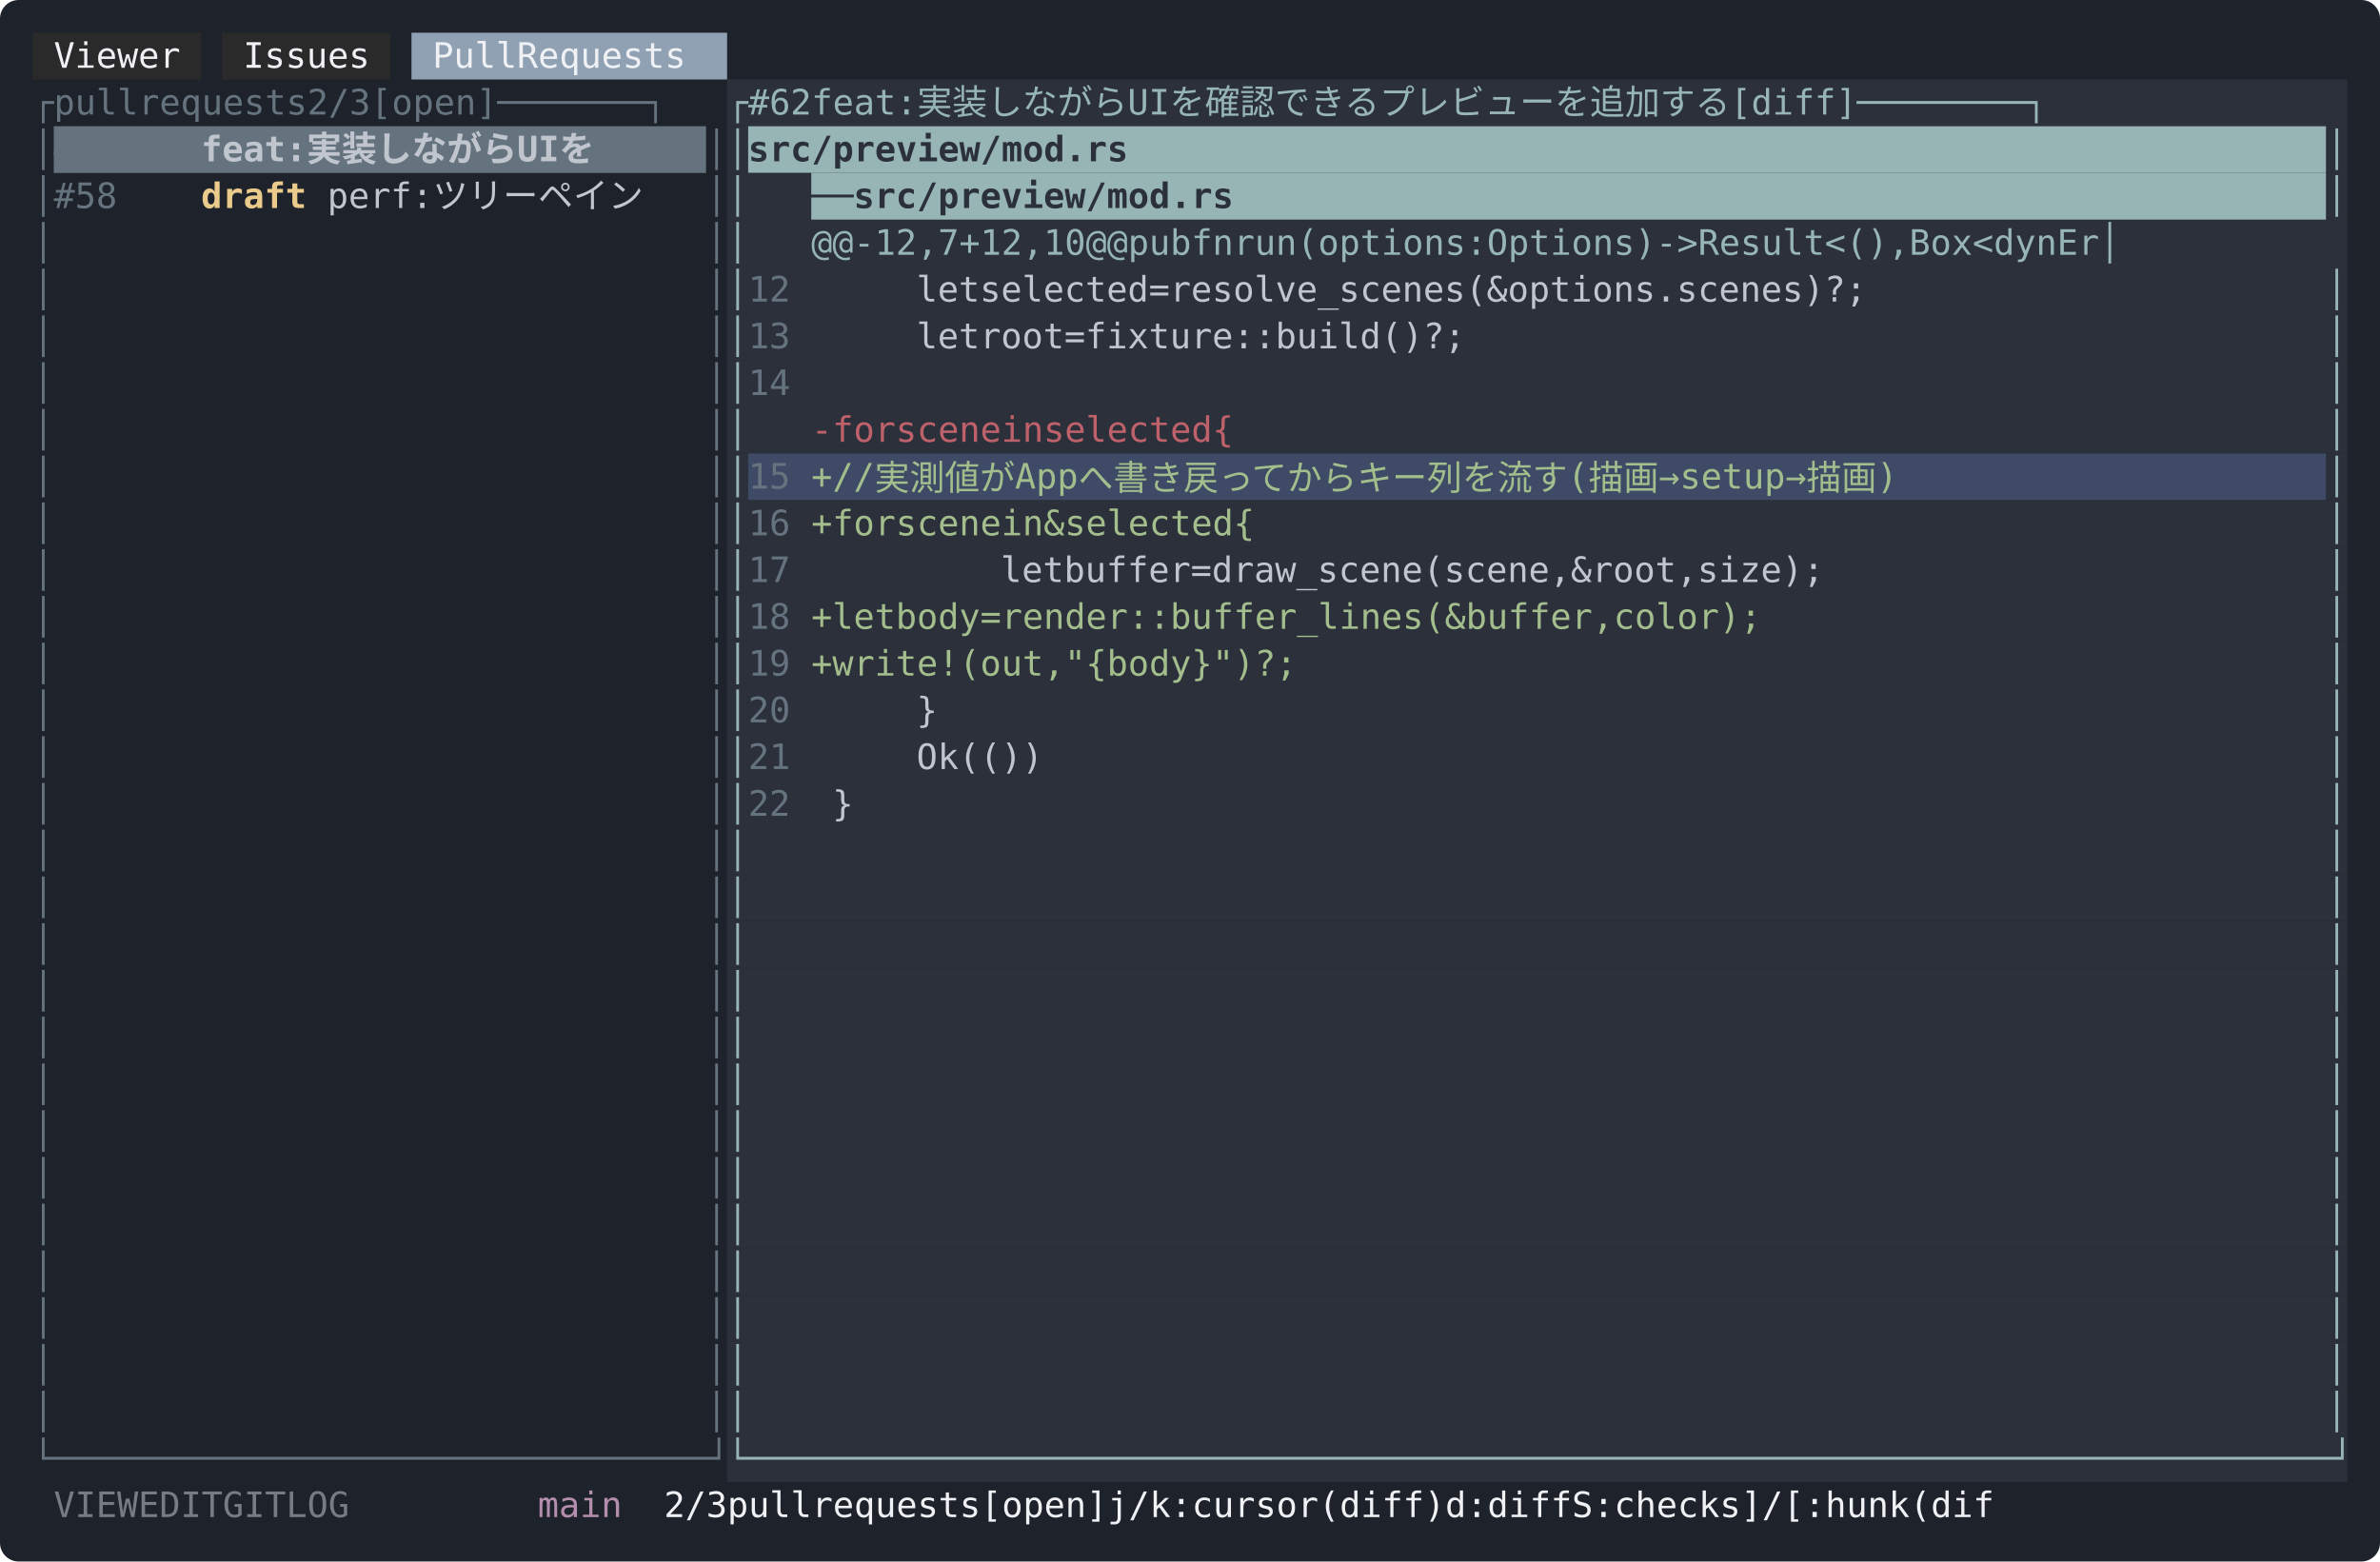
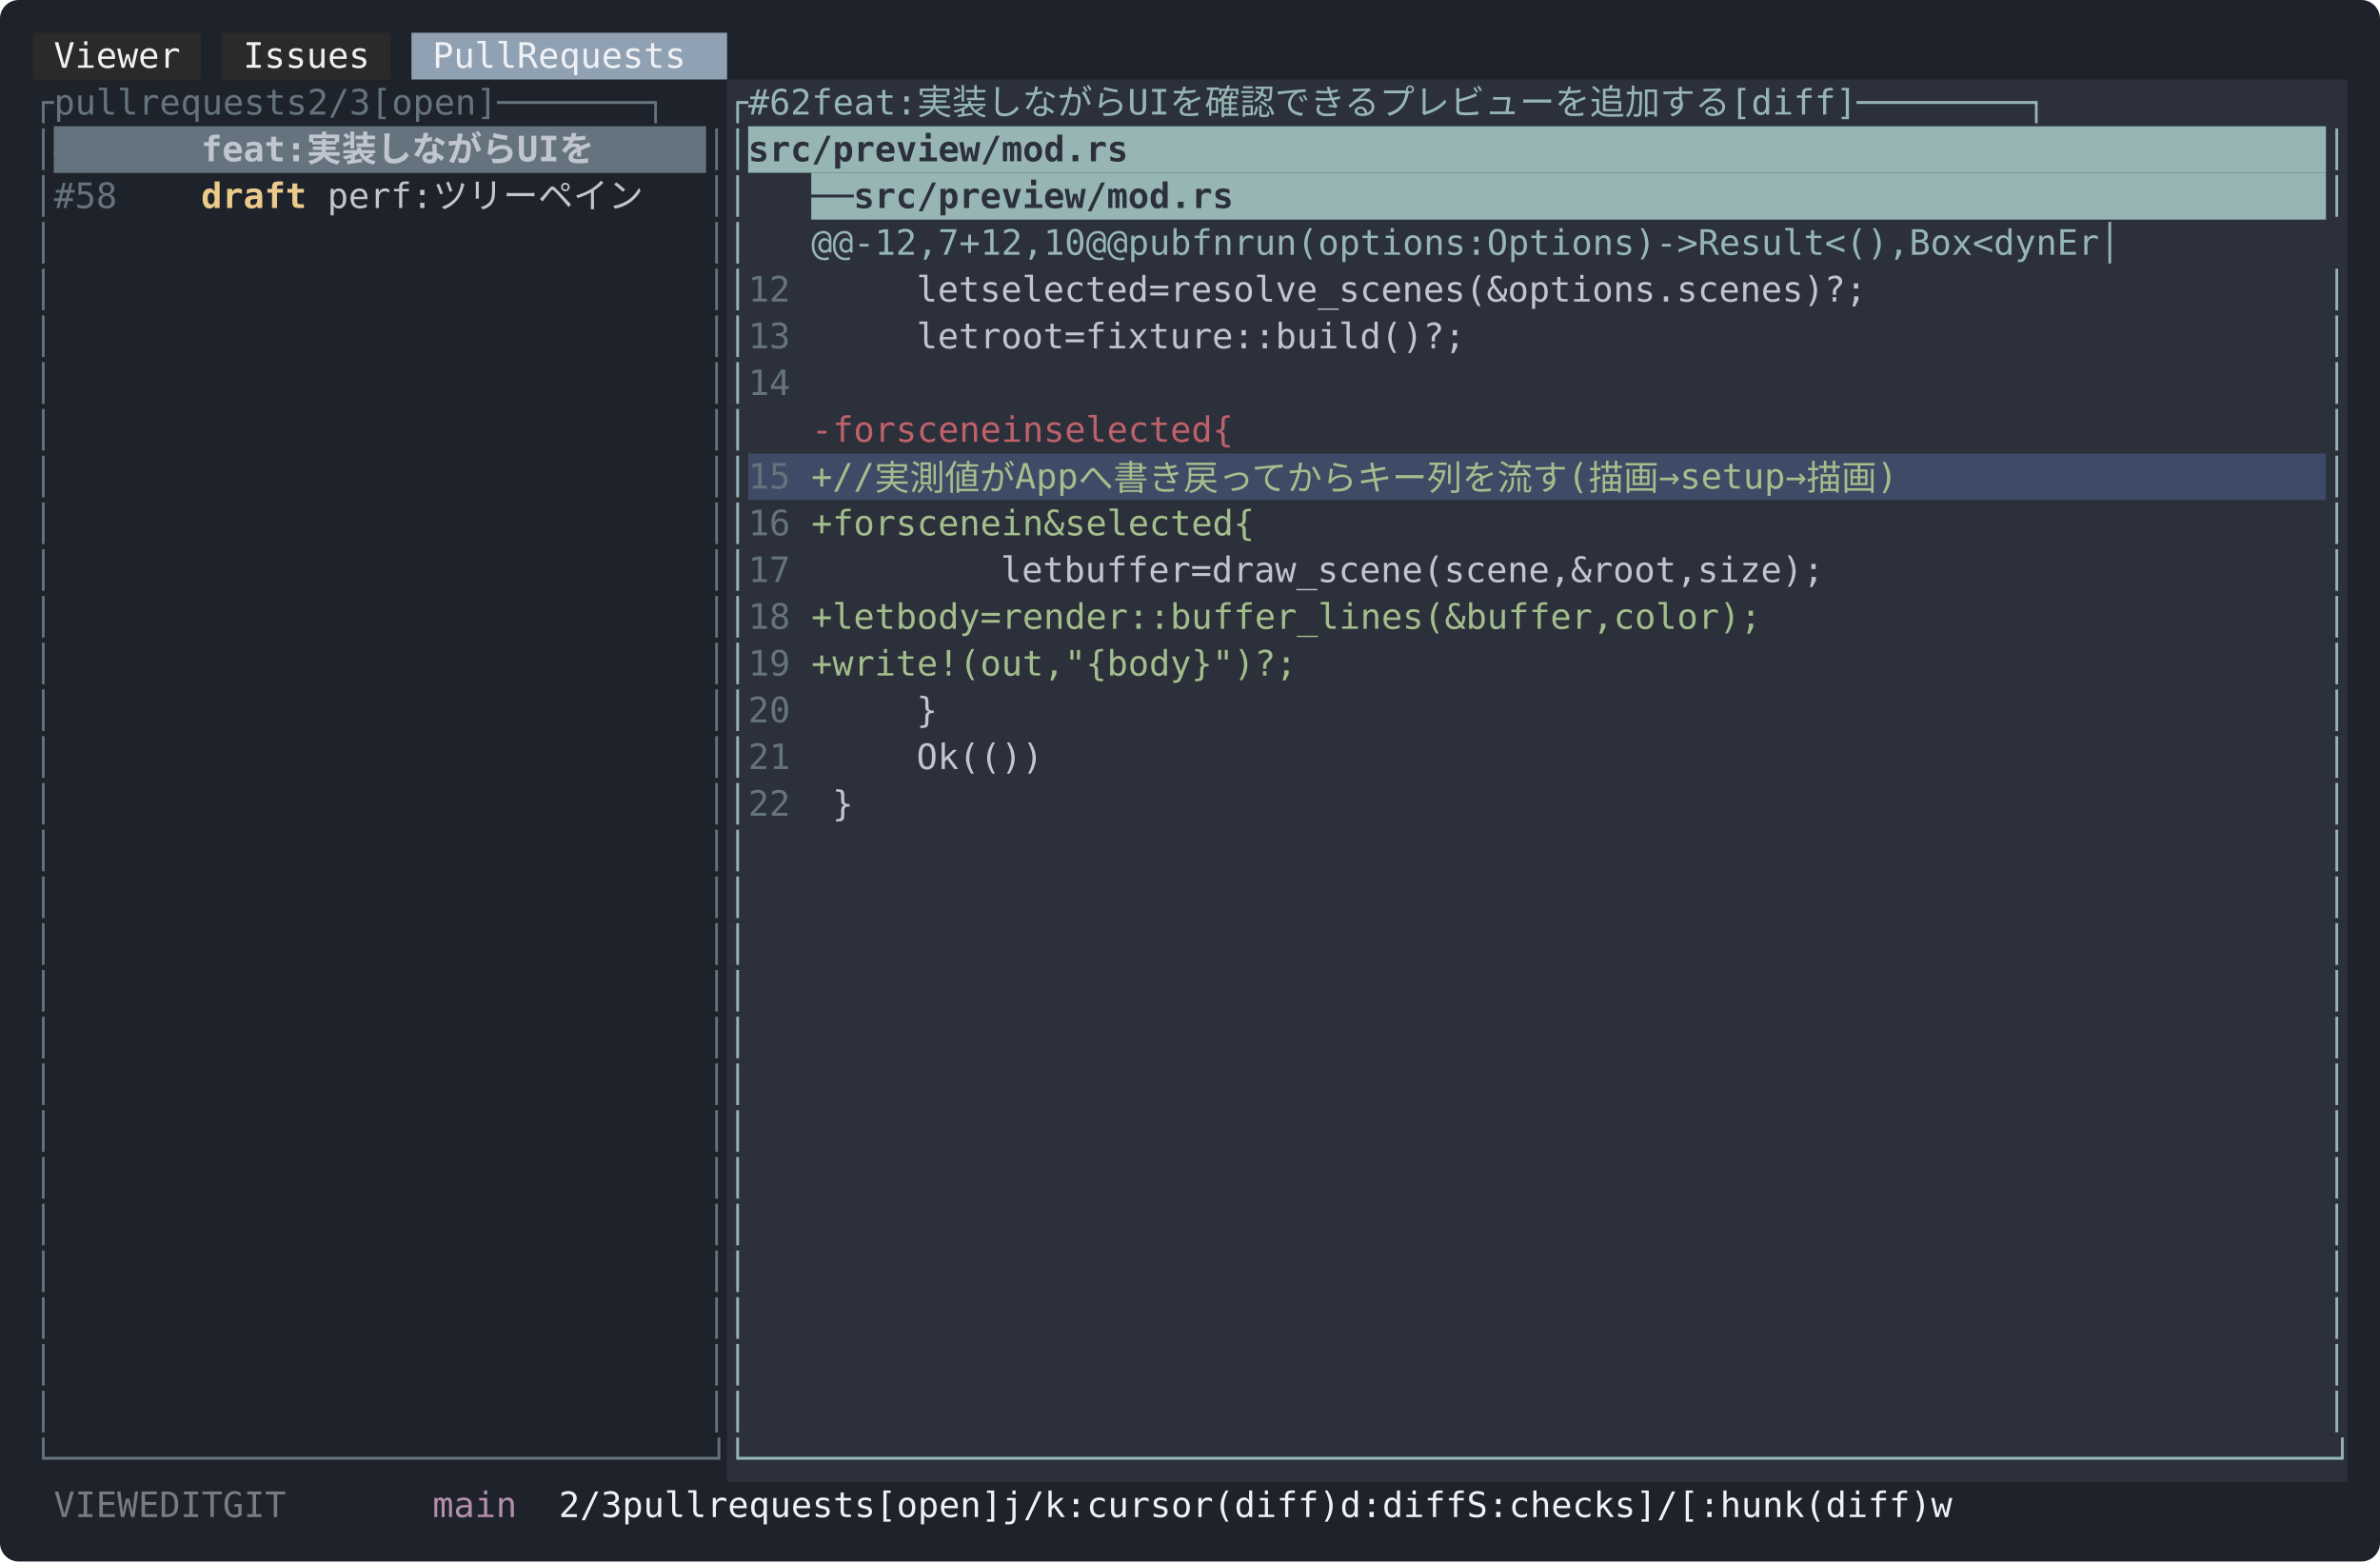
<svg xmlns="http://www.w3.org/2000/svg" width="1018" height="668" viewBox="0 0 1018 668" font-family="ui-monospace, SFMono-Regular, Menlo, Consolas, 'DejaVu Sans Mono', monospace" font-size="15">
  <rect width="1018" height="668" rx="8" fill="#1e222a" />
  <rect x="14" y="14" width="72" height="20" fill="#2a2a2a" />
  <rect x="95" y="14" width="72" height="20" fill="#2a2a2a" />
  <rect x="176" y="14" width="135" height="20" fill="#8fa1b3" />
  <text x="23 32 41 50 59 68" y="29" fill="#eff1f5">Viewer</text>
  <text x="104 113 122 131 140 149" y="29" fill="#eff1f5">Issues</text>
  <text x="185 194 203 212 230 239 248 257 266 275 284 293" y="29" fill="#eff1f5">PullRequests</text>
  <rect x="311" y="34" width="693" height="20" fill="#2b303b" />
  <text x="14 23 32 41 50 68 77 86 95 104 113 122 131 149 158 167 185 194 203 212 221 230 239 248 257 266 275 284 293 302" y="49" fill="#65737e">┌pullrequests2/3[open]───────┐</text>
  <text x="311 320 329 338 365 374 383 392 401 419 437 455 473 491 509 536 545 563 581 599 617 635 653 671 689 707 725 743 761 779 797 815 833 869 878 887 896 905 914 923 932 941 950 959 968 977 986 995" y="49" fill="#96b5b4">┌#62feat:実装しながらUIを確認できるプレビューを追加する[diff]────────┐</text>
  <rect x="23" y="54" width="279" height="20" fill="#65737e" />
  <rect x="311" y="54" width="9" height="20" fill="#2b303b" />
  <rect x="320" y="54" width="675" height="20" fill="#96b5b4" />
  <rect x="995" y="54" width="9" height="20" fill="#2b303b" />
  <text x="14" y="69" fill="#65737e">│</text>
  <text x="23 32 41" y="69" fill="#65737e" font-weight="bold">#62</text>
  <text x="86 95 104 113 122 140 158 176 194 212 230 257 266 284" y="69" fill="#c0c5ce" font-weight="bold">feat:実装しながらUIを</text>
  <text x="302" y="69" fill="#65737e">│</text>
  <text x="311" y="69" fill="#96b5b4">│</text>
  <text x="320 329 338 347 356 365 374 383 392 401 410 419 428 437 446 455 464 473" y="69" fill="#2b303b" font-weight="bold">src/preview/mod.rs</text>
  <text x="995" y="69" fill="#96b5b4">│</text>
  <rect x="311" y="74" width="36" height="20" fill="#2b303b" />
  <rect x="347" y="74" width="648" height="20" fill="#96b5b4" />
  <rect x="995" y="74" width="9" height="20" fill="#2b303b" />
  <text x="14 23 32 41" y="89" fill="#65737e">│#58</text>
  <text x="86 95 104 113 122" y="89" fill="#ebcb8b" font-weight="bold">draft</text>
  <text x="140 149 158 167 176 194 212 230 248 266 284" y="89" fill="#c0c5ce">perf:ツリーペイン</text>
  <text x="302" y="89" fill="#65737e">│</text>
  <text x="311" y="89" fill="#96b5b4">│</text>
  <text x="347 356 374 383 392 401 410 419 428 437 446 455 464 473 482 491 500 509 518 527" y="89" fill="#2b303b" font-weight="bold">──src/preview/mod.rs</text>
  <text x="995" y="89" fill="#96b5b4">│</text>
  <rect x="311" y="94" width="693" height="20" fill="#2b303b" />
  <text x="14" y="109" fill="#65737e">│</text>
  <text x="302" y="109" fill="#65737e">│</text>
  <text x="311" y="109" fill="#96b5b4">│</text>
  <text x="347 356 374 383 392 401 410 428 437 446 455 464 473 491 500 518 527 536 554 563 581 590 599 608 617 626 635 644 653 662 671 680 698 707 716 725 734 743 752 761 779 788 806 815 824 833 842 851 860 869 878 887 905 914 923 932 941 950 959 977 986 995" y="109" fill="#96b5b4">@@-12,7+12,10@@pubfnrun(options:Options)-&gt;Result&lt;(),Box&lt;dynEr│</text>
  <rect x="311" y="114" width="693" height="20" fill="#2b303b" />
  <text x="14" y="129" fill="#65737e">│</text>
  <text x="302" y="129" fill="#65737e">│</text>
  <text x="311" y="129" fill="#96b5b4">│</text>
  <text x="320 329" y="129" fill="#65737e">12</text>
  <text x="392 401 410 428 437 446 455 464 473 482 491 509 527 536 545 554 563 572 581 590 599 608 617 626 635 644 653 662 671 680 689 698 707 716 725 734 743 752 761 770 779 788 797 806 815" y="129" fill="#c0c5ce">letselected=resolve_scenes(&amp;options.scenes)?;</text>
  <text x="995" y="129" fill="#96b5b4">│</text>
  <rect x="311" y="134" width="693" height="20" fill="#2b303b" />
  <text x="14" y="149" fill="#65737e">│</text>
  <text x="302" y="149" fill="#65737e">│</text>
  <text x="311" y="149" fill="#96b5b4">│</text>
  <text x="320 329" y="149" fill="#65737e">13</text>
  <text x="392 401 410 428 437 446 455 473 491 500 509 518 527 536 545 554 563 572 581 590 599 608 617 626 635 644" y="149" fill="#c0c5ce">letroot=fixture::build()?;</text>
  <text x="995" y="149" fill="#96b5b4">│</text>
  <rect x="311" y="154" width="693" height="20" fill="#2b303b" />
  <text x="14" y="169" fill="#65737e">│</text>
  <text x="302" y="169" fill="#65737e">│</text>
  <text x="311" y="169" fill="#96b5b4">│</text>
  <text x="320 329" y="169" fill="#65737e">14</text>
  <text x="995" y="169" fill="#96b5b4">│</text>
  <rect x="311" y="174" width="693" height="20" fill="#2b303b" />
  <text x="14" y="189" fill="#65737e">│</text>
  <text x="302" y="189" fill="#65737e">│</text>
  <text x="311" y="189" fill="#96b5b4">│</text>
  <text x="347 392 401 410 428 437 446 455 464 482 491 509 518 527 536 545 554 563 572 590" y="189" fill="#bf616a">-forsceneinselected{</text>
  <text x="995" y="189" fill="#96b5b4">│</text>
  <rect x="311" y="194" width="9" height="20" fill="#2b303b" />
  <rect x="320" y="194" width="675" height="20" fill="#3e4a66" />
  <rect x="995" y="194" width="9" height="20" fill="#2b303b" />
  <text x="14" y="209" fill="#65737e">│</text>
  <text x="302" y="209" fill="#65737e">│</text>
  <text x="311" y="209" fill="#96b5b4">│</text>
  <text x="320 329" y="209" fill="#65737e">15</text>
  <text x="347 392 401 419 437 455 473 500 509 518 536 554 572 590 608 626 644 662 680 698 716 734 752 770 797 806 824 851 869 878 887 896 905 923 941 959 977" y="209" fill="#a3be8c">+//実測値がAppへ書き戻ってからキー列を流す(描画→setup→描画)</text>
  <text x="995" y="209" fill="#96b5b4">│</text>
  <rect x="311" y="214" width="693" height="20" fill="#2b303b" />
  <text x="14" y="229" fill="#65737e">│</text>
  <text x="302" y="229" fill="#65737e">│</text>
  <text x="311" y="229" fill="#96b5b4">│</text>
  <text x="320 329" y="229" fill="#65737e">16</text>
  <text x="347 392 401 410 428 437 446 455 464 482 491 509 518 527 536 545 554 563 572 581 599" y="229" fill="#a3be8c">+forscenein&amp;selected{</text>
  <text x="995" y="229" fill="#96b5b4">│</text>
  <rect x="311" y="234" width="693" height="20" fill="#2b303b" />
  <text x="14" y="249" fill="#65737e">│</text>
  <text x="302" y="249" fill="#65737e">│</text>
  <text x="311" y="249" fill="#96b5b4">│</text>
  <text x="320 329" y="249" fill="#65737e">17</text>
  <text x="428 437 446 464 473 482 491 500 509 527 545 554 563 572 581 590 599 608 617 626 635 644 653 662 671 680 689 707 716 725 734 743 752 770 779 788 797 806 815" y="249" fill="#c0c5ce">letbuffer=draw_scene(scene,&amp;root,size);</text>
  <text x="995" y="249" fill="#96b5b4">│</text>
  <rect x="311" y="254" width="693" height="20" fill="#2b303b" />
  <text x="14" y="269" fill="#65737e">│</text>
  <text x="302" y="269" fill="#65737e">│</text>
  <text x="311" y="269" fill="#96b5b4">│</text>
  <text x="320 329" y="269" fill="#65737e">18</text>
  <text x="347 428 437 446 464 473 482 491 509 527 536 545 554 563 572 581 590 599 608 617 626 635 644 653 662 671 680 689 698 707 716 725 734 743 752 761 770 779 797 806 815 824 833 842 851" y="269" fill="#a3be8c">+letbody=render::buffer_lines(&amp;buffer,color);</text>
  <text x="995" y="269" fill="#96b5b4">│</text>
  <rect x="311" y="274" width="693" height="20" fill="#2b303b" />
  <text x="14" y="289" fill="#65737e">│</text>
  <text x="302" y="289" fill="#65737e">│</text>
  <text x="311" y="289" fill="#96b5b4">│</text>
  <text x="320 329" y="289" fill="#65737e">19</text>
  <text x="347 428 437 446 455 464 473 482 491 500 509 518 536 545 554 563 572 581 590 599 608 617 626" y="289" fill="#a3be8c">+write!(out,"{body}")?;</text>
  <text x="995" y="289" fill="#96b5b4">│</text>
  <rect x="311" y="294" width="693" height="20" fill="#2b303b" />
  <text x="14" y="309" fill="#65737e">│</text>
  <text x="302" y="309" fill="#65737e">│</text>
  <text x="311" y="309" fill="#96b5b4">│</text>
  <text x="320 329" y="309" fill="#65737e">20</text>
  <text x="392" y="309" fill="#c0c5ce">}</text>
  <text x="995" y="309" fill="#96b5b4">│</text>
  <rect x="311" y="314" width="693" height="20" fill="#2b303b" />
  <text x="14" y="329" fill="#65737e">│</text>
  <text x="302" y="329" fill="#65737e">│</text>
  <text x="311" y="329" fill="#96b5b4">│</text>
  <text x="320 329" y="329" fill="#65737e">21</text>
  <text x="392 401 410 419 428 437" y="329" fill="#c0c5ce">Ok(())</text>
  <text x="995" y="329" fill="#96b5b4">│</text>
  <rect x="311" y="334" width="693" height="20" fill="#2b303b" />
  <text x="14" y="349" fill="#65737e">│</text>
  <text x="302" y="349" fill="#65737e">│</text>
  <text x="311" y="349" fill="#96b5b4">│</text>
  <text x="320 329" y="349" fill="#65737e">22</text>
  <text x="356" y="349" fill="#c0c5ce">}</text>
  <text x="995" y="349" fill="#96b5b4">│</text>
  <rect x="311" y="354" width="693" height="20" fill="#2b303b" />
  <text x="14" y="369" fill="#65737e">│</text>
  <text x="302" y="369" fill="#65737e">│</text>
  <text x="311" y="369" fill="#96b5b4">│</text>
  <text x="995" y="369" fill="#96b5b4">│</text>
  <rect x="311" y="374" width="693" height="20" fill="#2b303b" />
  <text x="14" y="389" fill="#65737e">│</text>
  <text x="302" y="389" fill="#65737e">│</text>
  <text x="311" y="389" fill="#96b5b4">│</text>
  <text x="995" y="389" fill="#96b5b4">│</text>
  <rect x="311" y="394" width="693" height="20" fill="#2b303b" />
  <text x="14" y="409" fill="#65737e">│</text>
  <text x="302" y="409" fill="#65737e">│</text>
  <text x="311" y="409" fill="#96b5b4">│</text>
  <text x="995" y="409" fill="#96b5b4">│</text>
  <rect x="311" y="414" width="693" height="20" fill="#2b303b" />
  <text x="14" y="429" fill="#65737e">│</text>
  <text x="302" y="429" fill="#65737e">│</text>
  <text x="311" y="429" fill="#96b5b4">│</text>
  <text x="995" y="429" fill="#96b5b4">│</text>
  <rect x="311" y="434" width="693" height="20" fill="#2b303b" />
  <text x="14" y="449" fill="#65737e">│</text>
  <text x="302" y="449" fill="#65737e">│</text>
  <text x="311" y="449" fill="#96b5b4">│</text>
  <text x="995" y="449" fill="#96b5b4">│</text>
  <rect x="311" y="454" width="693" height="20" fill="#2b303b" />
  <text x="14" y="469" fill="#65737e">│</text>
  <text x="302" y="469" fill="#65737e">│</text>
  <text x="311" y="469" fill="#96b5b4">│</text>
  <text x="995" y="469" fill="#96b5b4">│</text>
  <rect x="311" y="474" width="693" height="20" fill="#2b303b" />
  <text x="14" y="489" fill="#65737e">│</text>
  <text x="302" y="489" fill="#65737e">│</text>
  <text x="311" y="489" fill="#96b5b4">│</text>
  <text x="995" y="489" fill="#96b5b4">│</text>
  <rect x="311" y="494" width="693" height="20" fill="#2b303b" />
  <text x="14" y="509" fill="#65737e">│</text>
  <text x="302" y="509" fill="#65737e">│</text>
  <text x="311" y="509" fill="#96b5b4">│</text>
  <text x="995" y="509" fill="#96b5b4">│</text>
  <rect x="311" y="514" width="693" height="20" fill="#2b303b" />
  <text x="14" y="529" fill="#65737e">│</text>
  <text x="302" y="529" fill="#65737e">│</text>
  <text x="311" y="529" fill="#96b5b4">│</text>
  <text x="995" y="529" fill="#96b5b4">│</text>
  <rect x="311" y="534" width="693" height="20" fill="#2b303b" />
  <text x="14" y="549" fill="#65737e">│</text>
  <text x="302" y="549" fill="#65737e">│</text>
  <text x="311" y="549" fill="#96b5b4">│</text>
  <text x="995" y="549" fill="#96b5b4">│</text>
  <rect x="311" y="554" width="693" height="20" fill="#2b303b" />
  <text x="14" y="569" fill="#65737e">│</text>
  <text x="302" y="569" fill="#65737e">│</text>
  <text x="311" y="569" fill="#96b5b4">│</text>
  <text x="995" y="569" fill="#96b5b4">│</text>
  <rect x="311" y="574" width="693" height="20" fill="#2b303b" />
  <text x="14" y="589" fill="#65737e">│</text>
  <text x="302" y="589" fill="#65737e">│</text>
  <text x="311" y="589" fill="#96b5b4">│</text>
  <text x="995" y="589" fill="#96b5b4">│</text>
  <rect x="311" y="594" width="693" height="20" fill="#2b303b" />
  <text x="14" y="609" fill="#65737e">│</text>
  <text x="302" y="609" fill="#65737e">│</text>
  <text x="311" y="609" fill="#96b5b4">│</text>
  <text x="995" y="609" fill="#96b5b4">│</text>
  <rect x="311" y="614" width="693" height="20" fill="#2b303b" />
  <text x="14 23 32 41 50 59 68 77 86 95 104 113 122 131 140 149 158 167 176 185 194 203 212 221 230 239 248 257 266 275 284 293 302" y="629" fill="#65737e">└───────────────────────────────┘</text>
  <text x="311 320 329 338 347 356 365 374 383 392 401 410 419 428 437 446 455 464 473 482 491 500 509 518 527 536 545 554 563 572 581 590 599 608 617 626 635 644 653 662 671 680 689 698 707 716 725 734 743 752 761 770 779 788 797 806 815 824 833 842 851 860 869 878 887 896 905 914 923 932 941 950 959 968 977 986 995" y="629" fill="#96b5b4">└───────────────────────────────────────────────────────────────────────────┘</text>
-   <text x="23 32 41 50 77 86 95 104 131 140 149 176 185 194" y="649" fill="#c0c5ce" fill-opacity="0.55">VIEWEDITGITLOG</text>
-   <text x="230 239 248 257" y="649" fill="#b48ead">main</text>
-   <text x="284 293 302 320 329 338 347 365 374 383 392 401 410 419 428 446 455 464 473 482 491 518 527 536 545 563 572 581 590 599 608 626 635 644 653 662 671 698 707 725 734 743 752 779 788 806 815 824 833 842 851 878 887 896 905 923 932 941 950 968 977 986 995" y="649" fill="#eff1f5">2/3pullrequests[open]j/k:cursor(diff)d:diffS:checks]/[:hunk(dif</text>
+   <text x="23 32 41 50 77 86 95 104 131 140 149" y="649" fill="#c0c5ce" fill-opacity="0.55">VIEWEDITGIT</text>
+   <text x="185 194 203 212" y="649" fill="#b48ead">main</text>
+   <text x="239 248 257 275 284 293 302 320 329 338 347 356 365 374 383 401 410 419 428 437 446 473 482 491 500 518 527 536 545 554 563 581 590 599 608 617 626 653 662 680 689 698 707 734 743 761 770 779 788 797 806 833 842 851 860 878 887 896 905 923 932 941 950 959 968 995" y="649" fill="#eff1f5">2/3pullrequests[open]j/k:cursor(diff)d:diffS:checks]/[:hunk(diff)w</text>
</svg>
